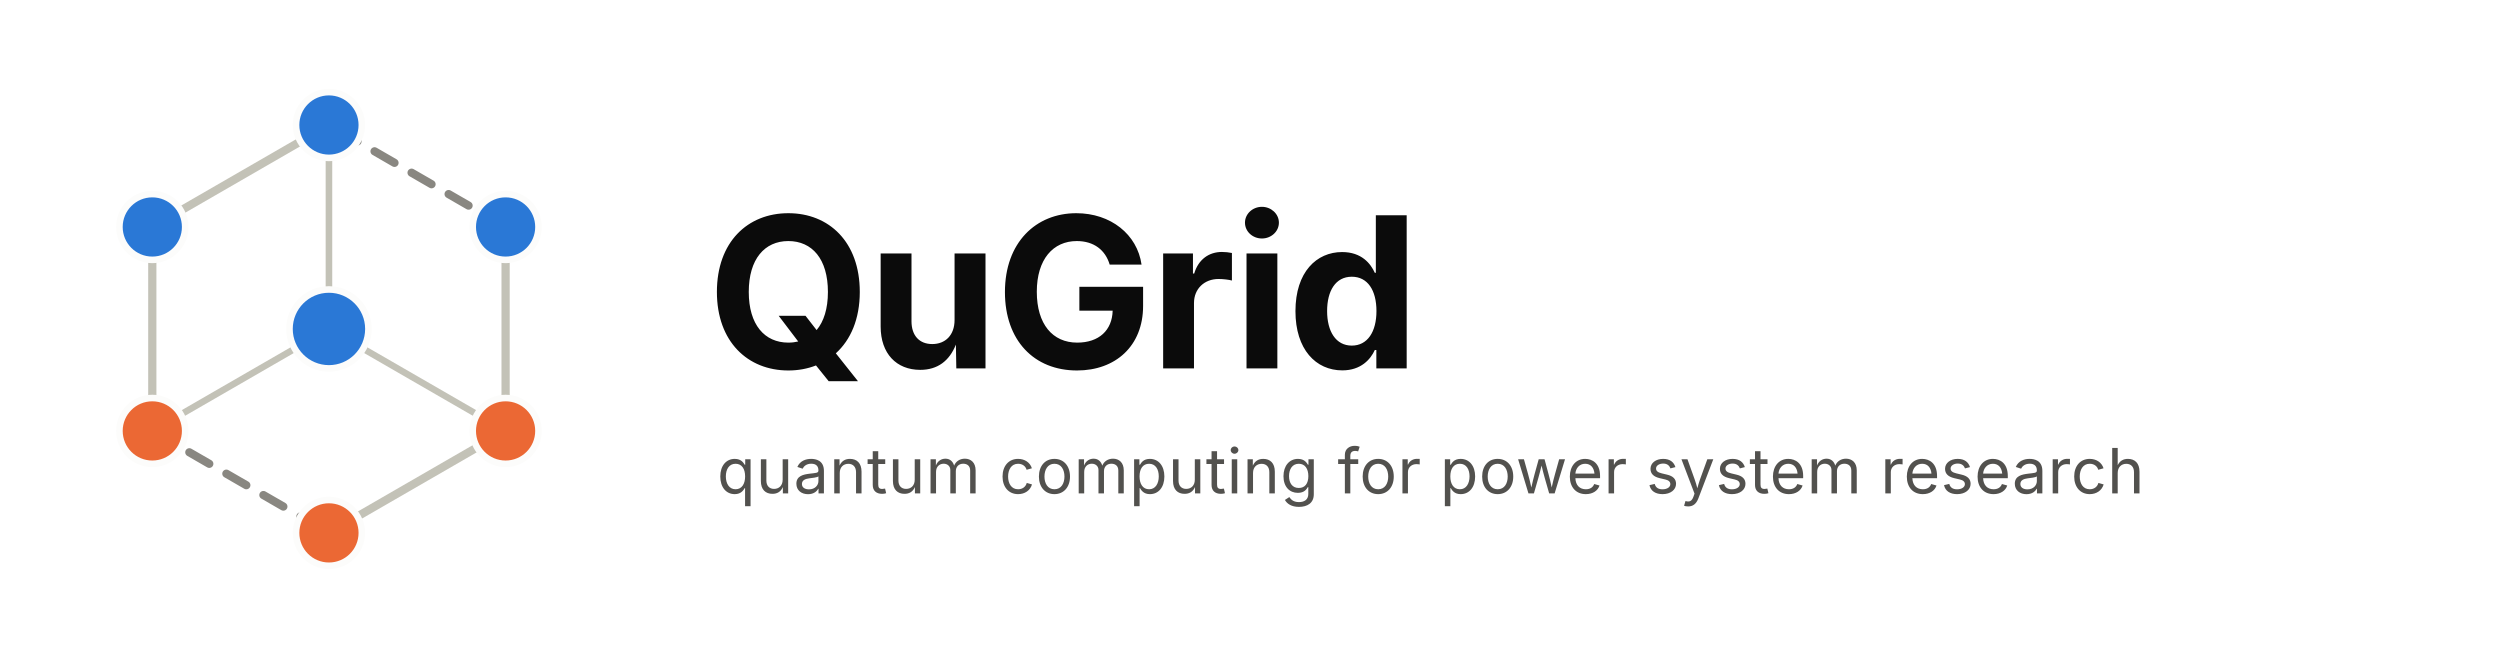
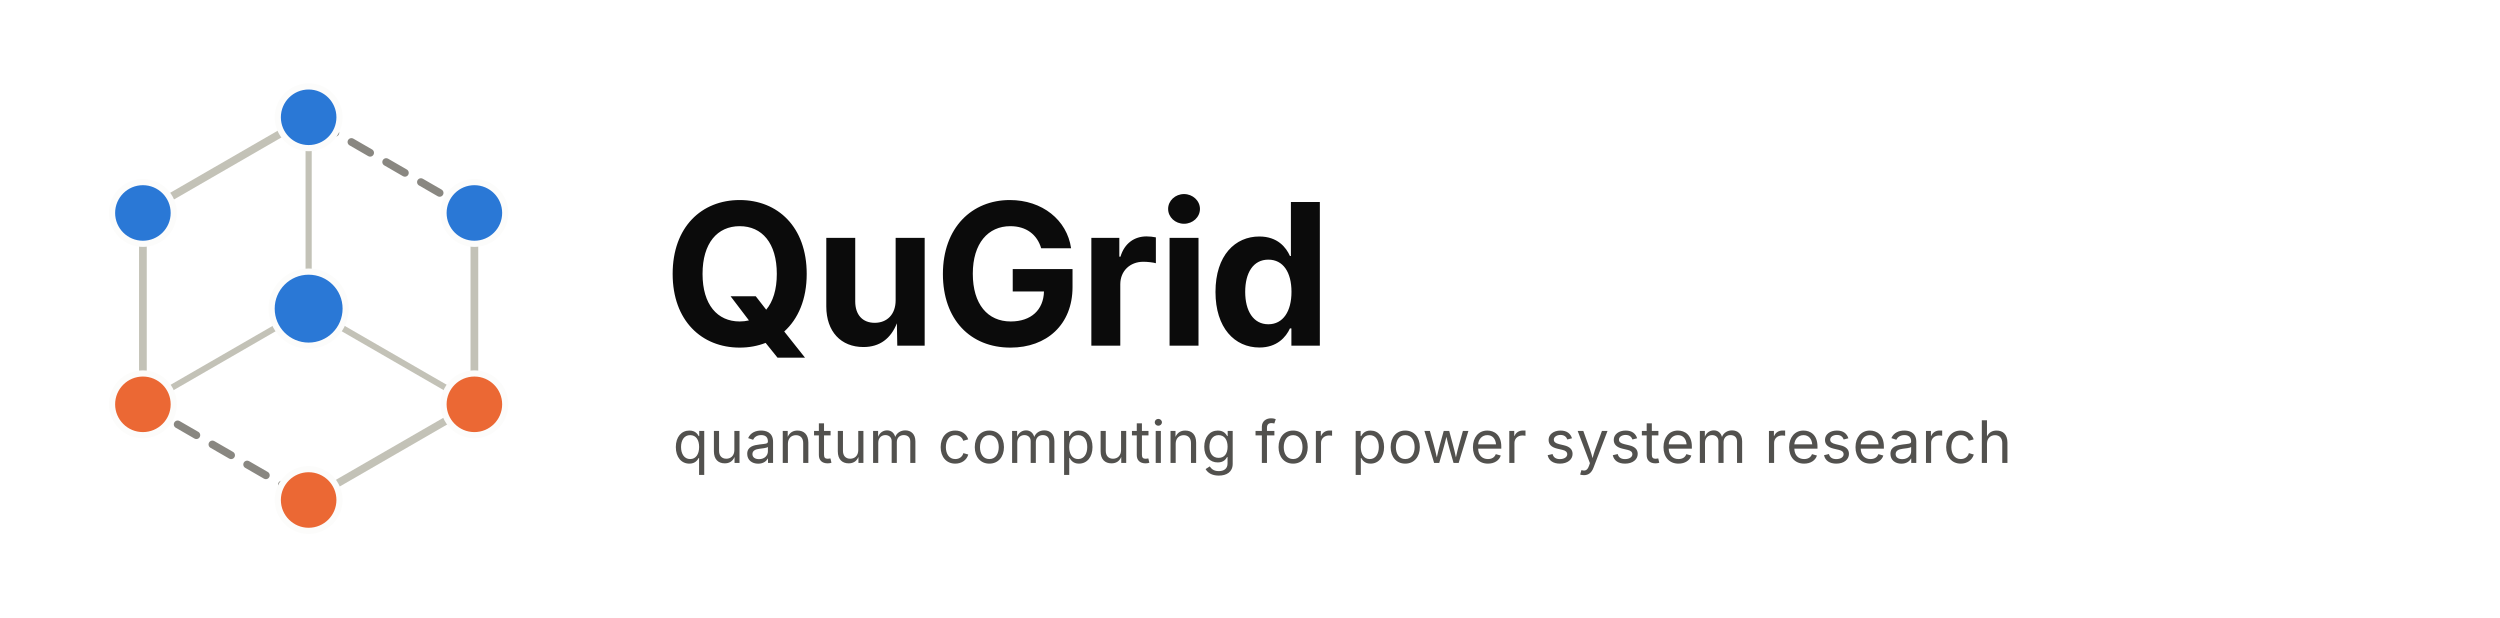
- <svg xmlns="http://www.w3.org/2000/svg" viewBox="0 0 760 200" width="760" height="200" role="img" aria-label="QuGrid: quantum computing for power system research">
+ <svg xmlns="http://www.w3.org/2000/svg" viewBox="0 0 810 200" width="810" height="200" role="img" aria-label="QuGrid: quantum computing for power system research">
  <g stroke-linecap="round">
    <g stroke="#c3c2b7" stroke-width="2.5" fill="none">
      <path d="M100 38 L46.3 69" />
      <path d="M46.3 69 L46.3 131" />
      <path d="M100 162 L153.7 131" />
      <path d="M153.7 131 L153.7 69" />
    </g>
    <g stroke="#898781" stroke-width="2.5" fill="none" stroke-dasharray="7 6">
      <path d="M46.3 131 L100 162">
        <animate attributeName="stroke-dashoffset" values="0;-26" dur="2.6s" repeatCount="indefinite" />
      </path>
      <path d="M153.7 69 L100 38">
        <animate attributeName="stroke-dashoffset" values="0;-26" dur="2.6s" repeatCount="indefinite" />
      </path>
    </g>
    <g stroke="#c3c2b7" stroke-width="2" fill="none">
      <path d="M100 100 L100 38" />
      <path d="M100 100 L46.3 131" />
      <path d="M100 100 L153.7 131" />
    </g>
    <g fill="#2a78d6" stroke="#fcfcfb" stroke-width="2">
      <circle cx="100" cy="38" r="10" />
      <circle cx="46.3" cy="69" r="10" />
      <circle cx="153.7" cy="69" r="10" />
    </g>
    <g fill="#eb6834" stroke="#fcfcfb" stroke-width="2">
      <circle cx="46.3" cy="131" r="10" />
      <circle cx="100" cy="162" r="10" />
      <circle cx="153.7" cy="131" r="10" />
    </g>
    <circle cx="100" cy="100" r="12" stroke="#fcfcfb" stroke-width="2" fill="#2a78d6">
      <animate attributeName="fill" values="#2a78d6;#2a78d6;#eb6834;#eb6834;#2a78d6" keyTimes="0;0.35;0.5;0.85;1" dur="6s" repeatCount="indefinite" />
      <animate attributeName="r" values="12;13.5;12;13.5;12" dur="6s" repeatCount="indefinite" />
    </circle>
  </g>
  <g font-family="Avenir Next, Inter, Segoe UI, Helvetica Neue, Arial, sans-serif">
    <text x="215" y="112" font-size="64" font-weight="700" fill="#0b0b0b" letter-spacing="-1">QuGrid</text>
    <text x="218" y="150" font-size="19" font-weight="400" fill="#52514e" letter-spacing="0.2">quantum computing for power system research</text>
  </g>
</svg>
